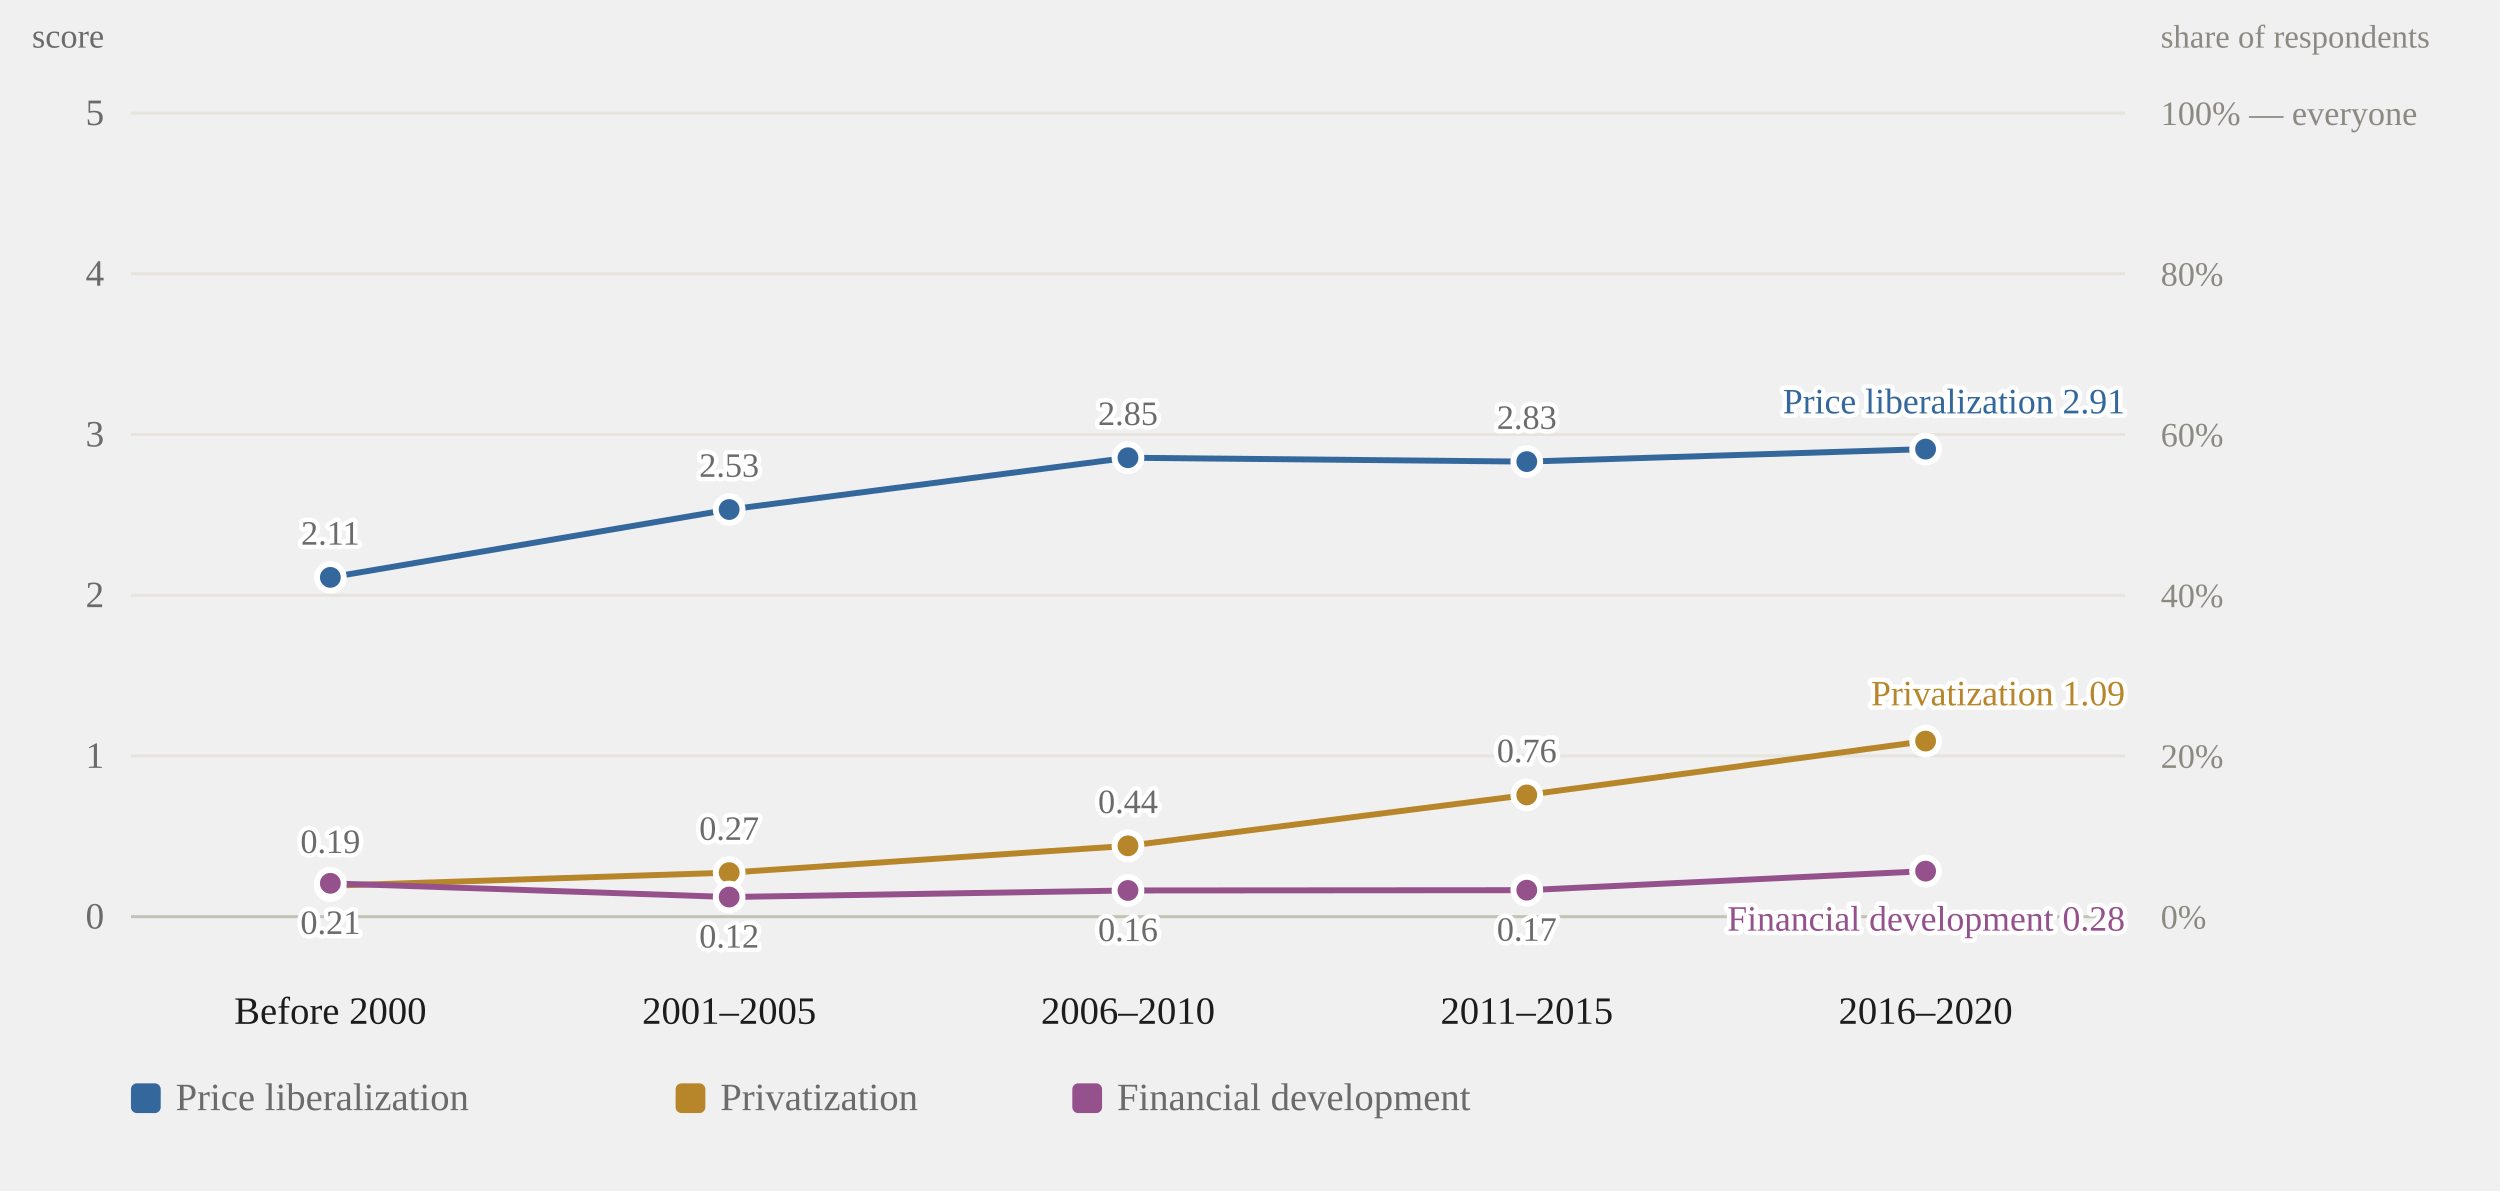
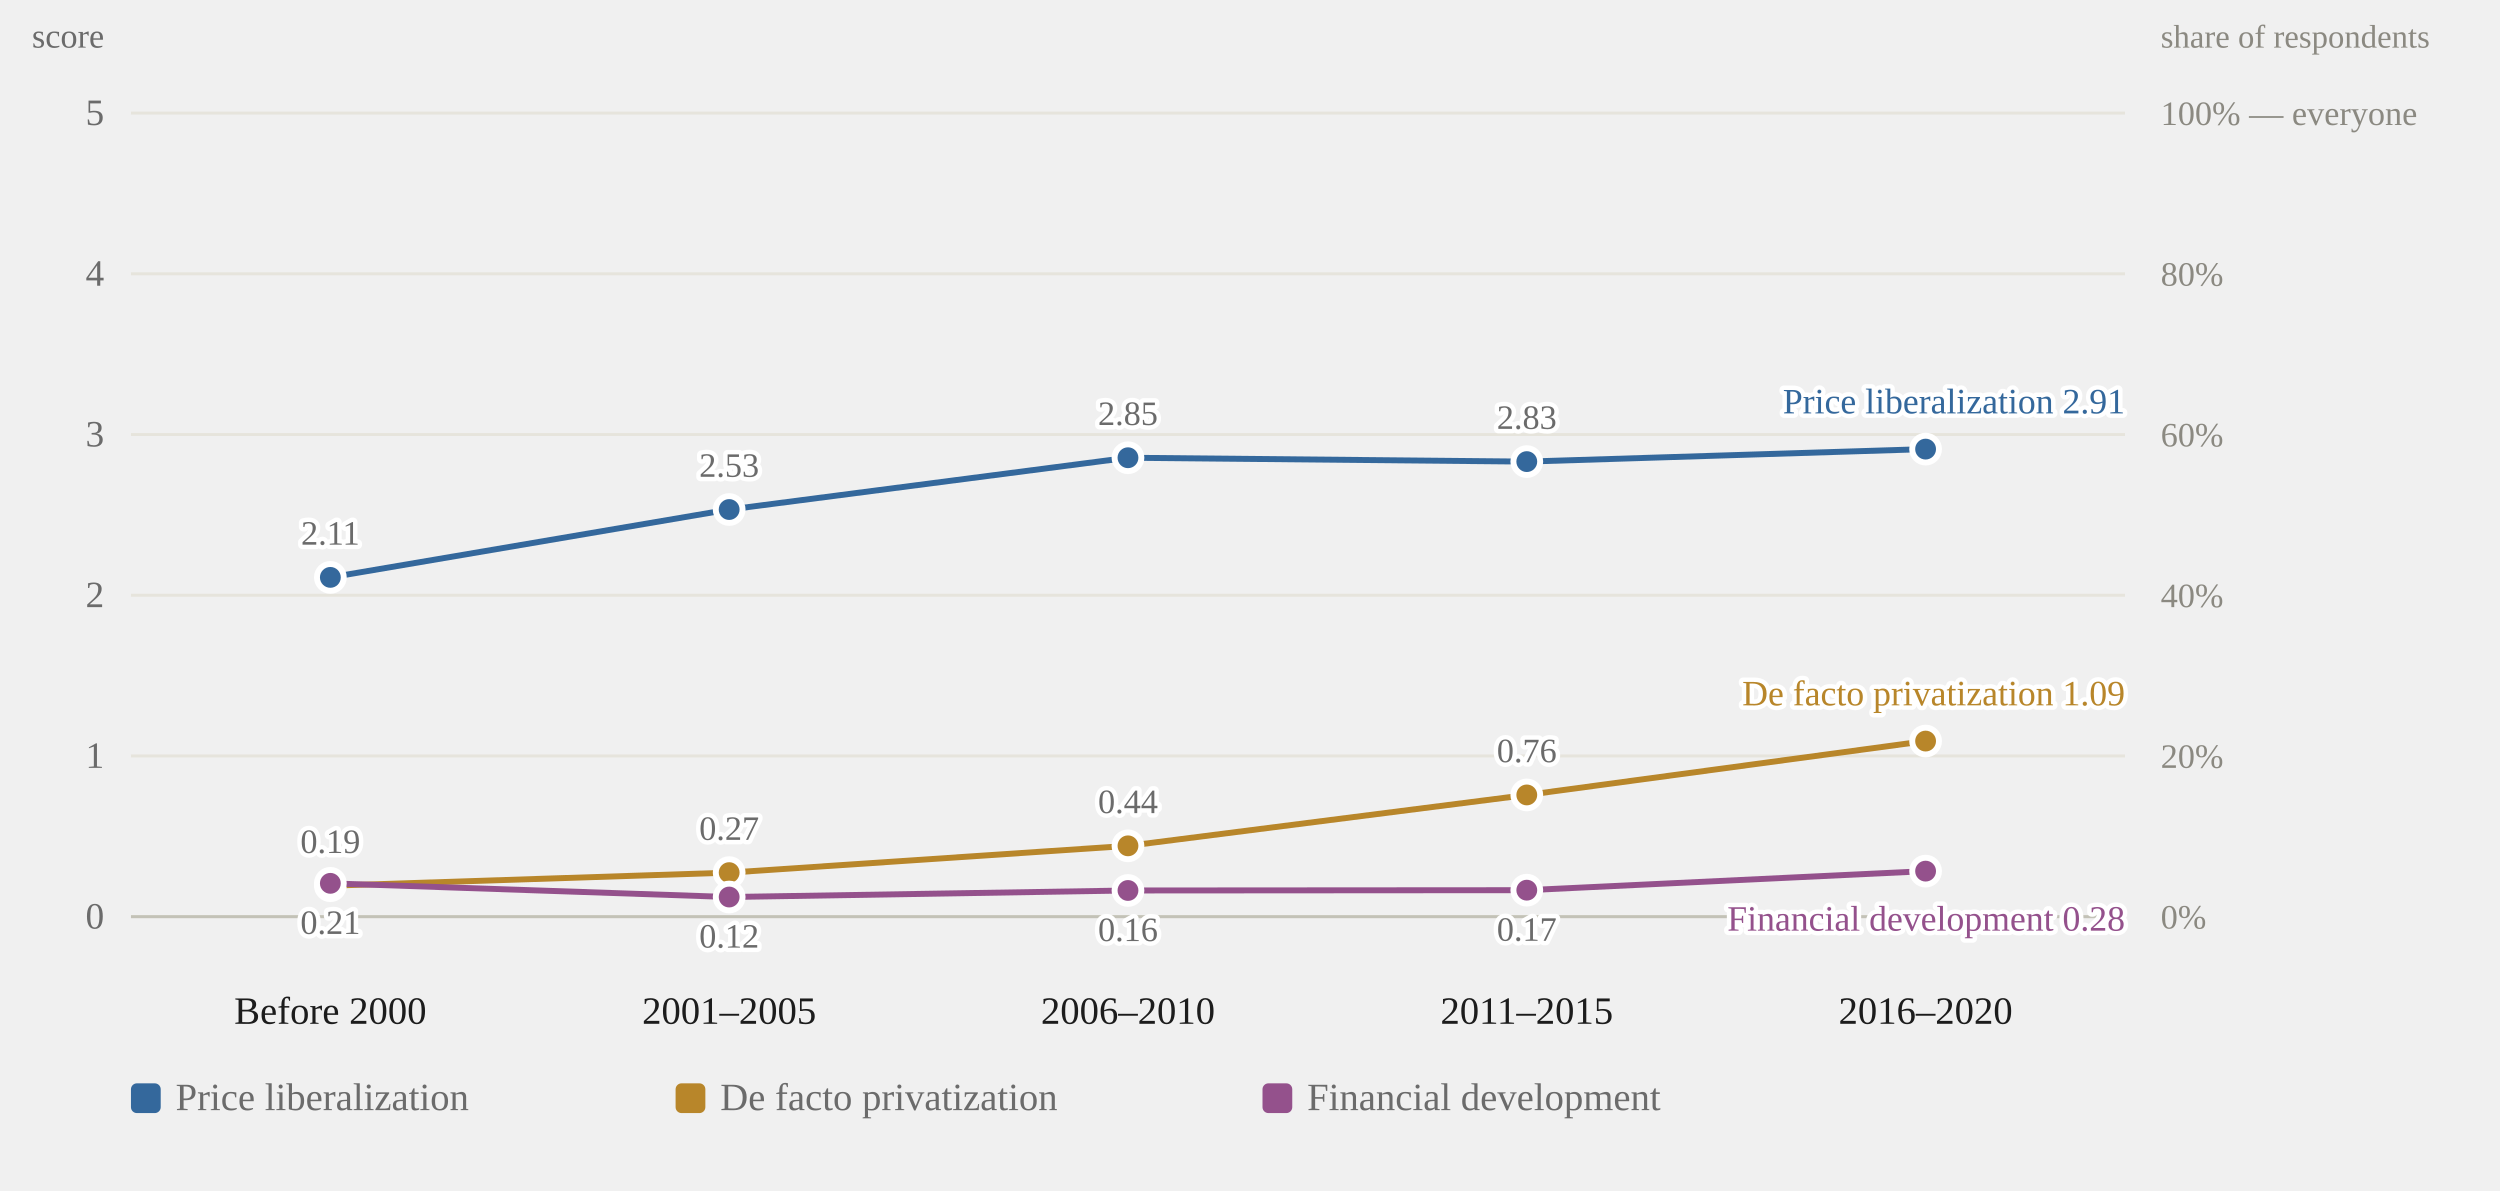
<svg xmlns="http://www.w3.org/2000/svg" viewBox="0 0 840 400" role="img" width="840" height="400" style="background:#fff" aria-label="North Korean marketization by dimension across five periods. Scores are shares of respondents rescaled to a nought-to-five scale, so 5 would mean every respondent reported the behaviour.">
  <line x1="44" y1="308.0" x2="714" y2="308.0" stroke="#e6e4dc" stroke-width="1" />
  <text x="35" y="312.0" text-anchor="end" font-size="12.5" fill="#6b6b6b">0</text>
  <text x="726" y="312.0" font-size="11.5" fill="#8b8981">0%</text>
  <line x1="44" y1="254.0" x2="714" y2="254.0" stroke="#e6e4dc" stroke-width="1" />
  <text x="35" y="258.0" text-anchor="end" font-size="12.5" fill="#6b6b6b">1</text>
  <text x="726" y="258.0" font-size="11.5" fill="#8b8981">20%</text>
  <line x1="44" y1="200.0" x2="714" y2="200.0" stroke="#e6e4dc" stroke-width="1" />
  <text x="35" y="204.0" text-anchor="end" font-size="12.5" fill="#6b6b6b">2</text>
  <text x="726" y="204.0" font-size="11.5" fill="#8b8981">40%</text>
  <line x1="44" y1="146.0" x2="714" y2="146.0" stroke="#e6e4dc" stroke-width="1" />
  <text x="35" y="150.0" text-anchor="end" font-size="12.5" fill="#6b6b6b">3</text>
  <text x="726" y="150.0" font-size="11.5" fill="#8b8981">60%</text>
  <line x1="44" y1="92.0" x2="714" y2="92.0" stroke="#e6e4dc" stroke-width="1" />
  <text x="35" y="96.0" text-anchor="end" font-size="12.5" fill="#6b6b6b">4</text>
  <text x="726" y="96.0" font-size="11.5" fill="#8b8981">80%</text>
  <line x1="44" y1="38.0" x2="714" y2="38.0" stroke="#e6e4dc" stroke-width="1" />
  <text x="35" y="42.0" text-anchor="end" font-size="12.5" fill="#6b6b6b">5</text>
  <text x="726" y="42.0" font-size="11.5" fill="#8b8981">100% — everyone</text>
  <line x1="44" y1="308" x2="714" y2="308" stroke="#c3c2b7" stroke-width="1" />
  <path d="M111.0,194.0 L245.0,171.2 L379.0,153.8 L513.0,155.1 L647.0,150.9" fill="none" stroke="#34689c" stroke-width="2" stroke-linejoin="round" stroke-linecap="round" />
  <g class="mkt-bar">
    <circle cx="111.0" cy="194.0" r="4.5" fill="#34689c" stroke="#ffffff" stroke-width="2" />
  </g>
  <text x="111.0" y="183.0" text-anchor="middle" font-size="11.5" fill="#6b6b6b" paint-order="stroke" stroke="#ffffff" stroke-width="3" stroke-linejoin="round">2.11</text>
  <g class="mkt-bar">
    <circle cx="245.0" cy="171.2" r="4.5" fill="#34689c" stroke="#ffffff" stroke-width="2" />
  </g>
  <text x="245.0" y="160.2" text-anchor="middle" font-size="11.5" fill="#6b6b6b" paint-order="stroke" stroke="#ffffff" stroke-width="3" stroke-linejoin="round">2.53</text>
  <g class="mkt-bar">
    <circle cx="379.0" cy="153.8" r="4.5" fill="#34689c" stroke="#ffffff" stroke-width="2" />
  </g>
  <text x="379.0" y="142.8" text-anchor="middle" font-size="11.5" fill="#6b6b6b" paint-order="stroke" stroke="#ffffff" stroke-width="3" stroke-linejoin="round">2.85</text>
  <g class="mkt-bar">
    <circle cx="513.0" cy="155.1" r="4.5" fill="#34689c" stroke="#ffffff" stroke-width="2" />
  </g>
  <text x="513.0" y="144.1" text-anchor="middle" font-size="11.5" fill="#6b6b6b" paint-order="stroke" stroke="#ffffff" stroke-width="3" stroke-linejoin="round">2.83</text>
  <g class="mkt-bar">
    <circle cx="647.0" cy="150.9" r="4.5" fill="#34689c" stroke="#ffffff" stroke-width="2" />
  </g>
  <text x="714" y="138.9" text-anchor="end" font-size="12" fill="#34689c" paint-order="stroke" stroke="#ffffff" stroke-width="3" stroke-linejoin="round">Price liberalization 2.91</text>
  <path d="M111.0,297.6 L245.0,293.2 L379.0,284.2 L513.0,267.1 L647.0,249.0" fill="none" stroke="#b8862a" stroke-width="2" stroke-linejoin="round" stroke-linecap="round" />
  <g class="mkt-bar">
    <circle cx="111.0" cy="297.6" r="4.5" fill="#b8862a" stroke="#ffffff" stroke-width="2" />
  </g>
  <text x="111.0" y="286.6" text-anchor="middle" font-size="11.5" fill="#6b6b6b" paint-order="stroke" stroke="#ffffff" stroke-width="3" stroke-linejoin="round">0.19</text>
  <g class="mkt-bar">
    <circle cx="245.0" cy="293.2" r="4.5" fill="#b8862a" stroke="#ffffff" stroke-width="2" />
  </g>
  <text x="245.0" y="282.2" text-anchor="middle" font-size="11.5" fill="#6b6b6b" paint-order="stroke" stroke="#ffffff" stroke-width="3" stroke-linejoin="round">0.27</text>
  <g class="mkt-bar">
    <circle cx="379.0" cy="284.2" r="4.5" fill="#b8862a" stroke="#ffffff" stroke-width="2" />
  </g>
  <text x="379.0" y="273.2" text-anchor="middle" font-size="11.5" fill="#6b6b6b" paint-order="stroke" stroke="#ffffff" stroke-width="3" stroke-linejoin="round">0.44</text>
  <g class="mkt-bar">
    <circle cx="513.0" cy="267.1" r="4.5" fill="#b8862a" stroke="#ffffff" stroke-width="2" />
  </g>
  <text x="513.0" y="256.1" text-anchor="middle" font-size="11.5" fill="#6b6b6b" paint-order="stroke" stroke="#ffffff" stroke-width="3" stroke-linejoin="round">0.76</text>
  <g class="mkt-bar">
    <circle cx="647.0" cy="249.0" r="4.5" fill="#b8862a" stroke="#ffffff" stroke-width="2" />
  </g>
-   <text x="714" y="237.0" text-anchor="end" font-size="12" fill="#b8862a" paint-order="stroke" stroke="#ffffff" stroke-width="3" stroke-linejoin="round">Privatization 1.09</text>
+   <text x="714" y="237.0" text-anchor="end" font-size="12" fill="#b8862a" paint-order="stroke" stroke="#ffffff" stroke-width="3" stroke-linejoin="round">De facto privatization 1.09</text>
  <path d="M111.0,296.8 L245.0,301.4 L379.0,299.2 L513.0,299.1 L647.0,292.7" fill="none" stroke="#94518c" stroke-width="2" stroke-linejoin="round" stroke-linecap="round" />
  <g class="mkt-bar">
    <circle cx="111.0" cy="296.8" r="4.5" fill="#94518c" stroke="#ffffff" stroke-width="2" />
  </g>
  <text x="111.0" y="313.8" text-anchor="middle" font-size="11.5" fill="#6b6b6b" paint-order="stroke" stroke="#ffffff" stroke-width="3" stroke-linejoin="round">0.21</text>
  <g class="mkt-bar">
    <circle cx="245.0" cy="301.4" r="4.5" fill="#94518c" stroke="#ffffff" stroke-width="2" />
  </g>
  <text x="245.0" y="318.4" text-anchor="middle" font-size="11.5" fill="#6b6b6b" paint-order="stroke" stroke="#ffffff" stroke-width="3" stroke-linejoin="round">0.12</text>
  <g class="mkt-bar">
    <circle cx="379.0" cy="299.2" r="4.5" fill="#94518c" stroke="#ffffff" stroke-width="2" />
  </g>
  <text x="379.0" y="316.2" text-anchor="middle" font-size="11.5" fill="#6b6b6b" paint-order="stroke" stroke="#ffffff" stroke-width="3" stroke-linejoin="round">0.16</text>
  <g class="mkt-bar">
    <circle cx="513.0" cy="299.1" r="4.5" fill="#94518c" stroke="#ffffff" stroke-width="2" />
  </g>
  <text x="513.0" y="316.1" text-anchor="middle" font-size="11.5" fill="#6b6b6b" paint-order="stroke" stroke="#ffffff" stroke-width="3" stroke-linejoin="round">0.17</text>
  <g class="mkt-bar">
    <circle cx="647.0" cy="292.7" r="4.5" fill="#94518c" stroke="#ffffff" stroke-width="2" />
  </g>
  <text x="714" y="312.7" text-anchor="end" font-size="12" fill="#94518c" paint-order="stroke" stroke="#ffffff" stroke-width="3" stroke-linejoin="round">Financial development 0.28</text>
  <text x="111.0" y="344" text-anchor="middle" font-size="13" fill="#1c1c1c">Before 2000</text>
  <text x="245.0" y="344" text-anchor="middle" font-size="13" fill="#1c1c1c">2001–2005</text>
  <text x="379.0" y="344" text-anchor="middle" font-size="13" fill="#1c1c1c">2006–2010</text>
  <text x="513.0" y="344" text-anchor="middle" font-size="13" fill="#1c1c1c">2011–2015</text>
  <text x="647.0" y="344" text-anchor="middle" font-size="13" fill="#1c1c1c">2016–2020</text>
  <rect x="44" y="364" width="10" height="10" rx="2" fill="#34689c" />
  <text x="59" y="373" font-size="13" fill="#6b6b6b">Price liberalization</text>
  <rect x="227.0" y="364" width="10" height="10" rx="2" fill="#b8862a" />
-   <text x="242.0" y="373" font-size="13" fill="#6b6b6b">Privatization</text>
-   <rect x="360.3" y="364" width="10" height="10" rx="2" fill="#94518c" />
-   <text x="375.3" y="373" font-size="13" fill="#6b6b6b">Financial development</text>
+   <text x="242.0" y="373" font-size="13" fill="#6b6b6b">De facto privatization</text>
+   <rect x="424.2" y="364" width="10" height="10" rx="2" fill="#94518c" />
+   <text x="439.2" y="373" font-size="13" fill="#6b6b6b">Financial development</text>
  <text x="35" y="16" text-anchor="end" font-size="11.5" fill="#6b6b6b">score</text>
  <text x="726" y="16" font-size="11" fill="#8b8981">share of respondents</text>
</svg>
